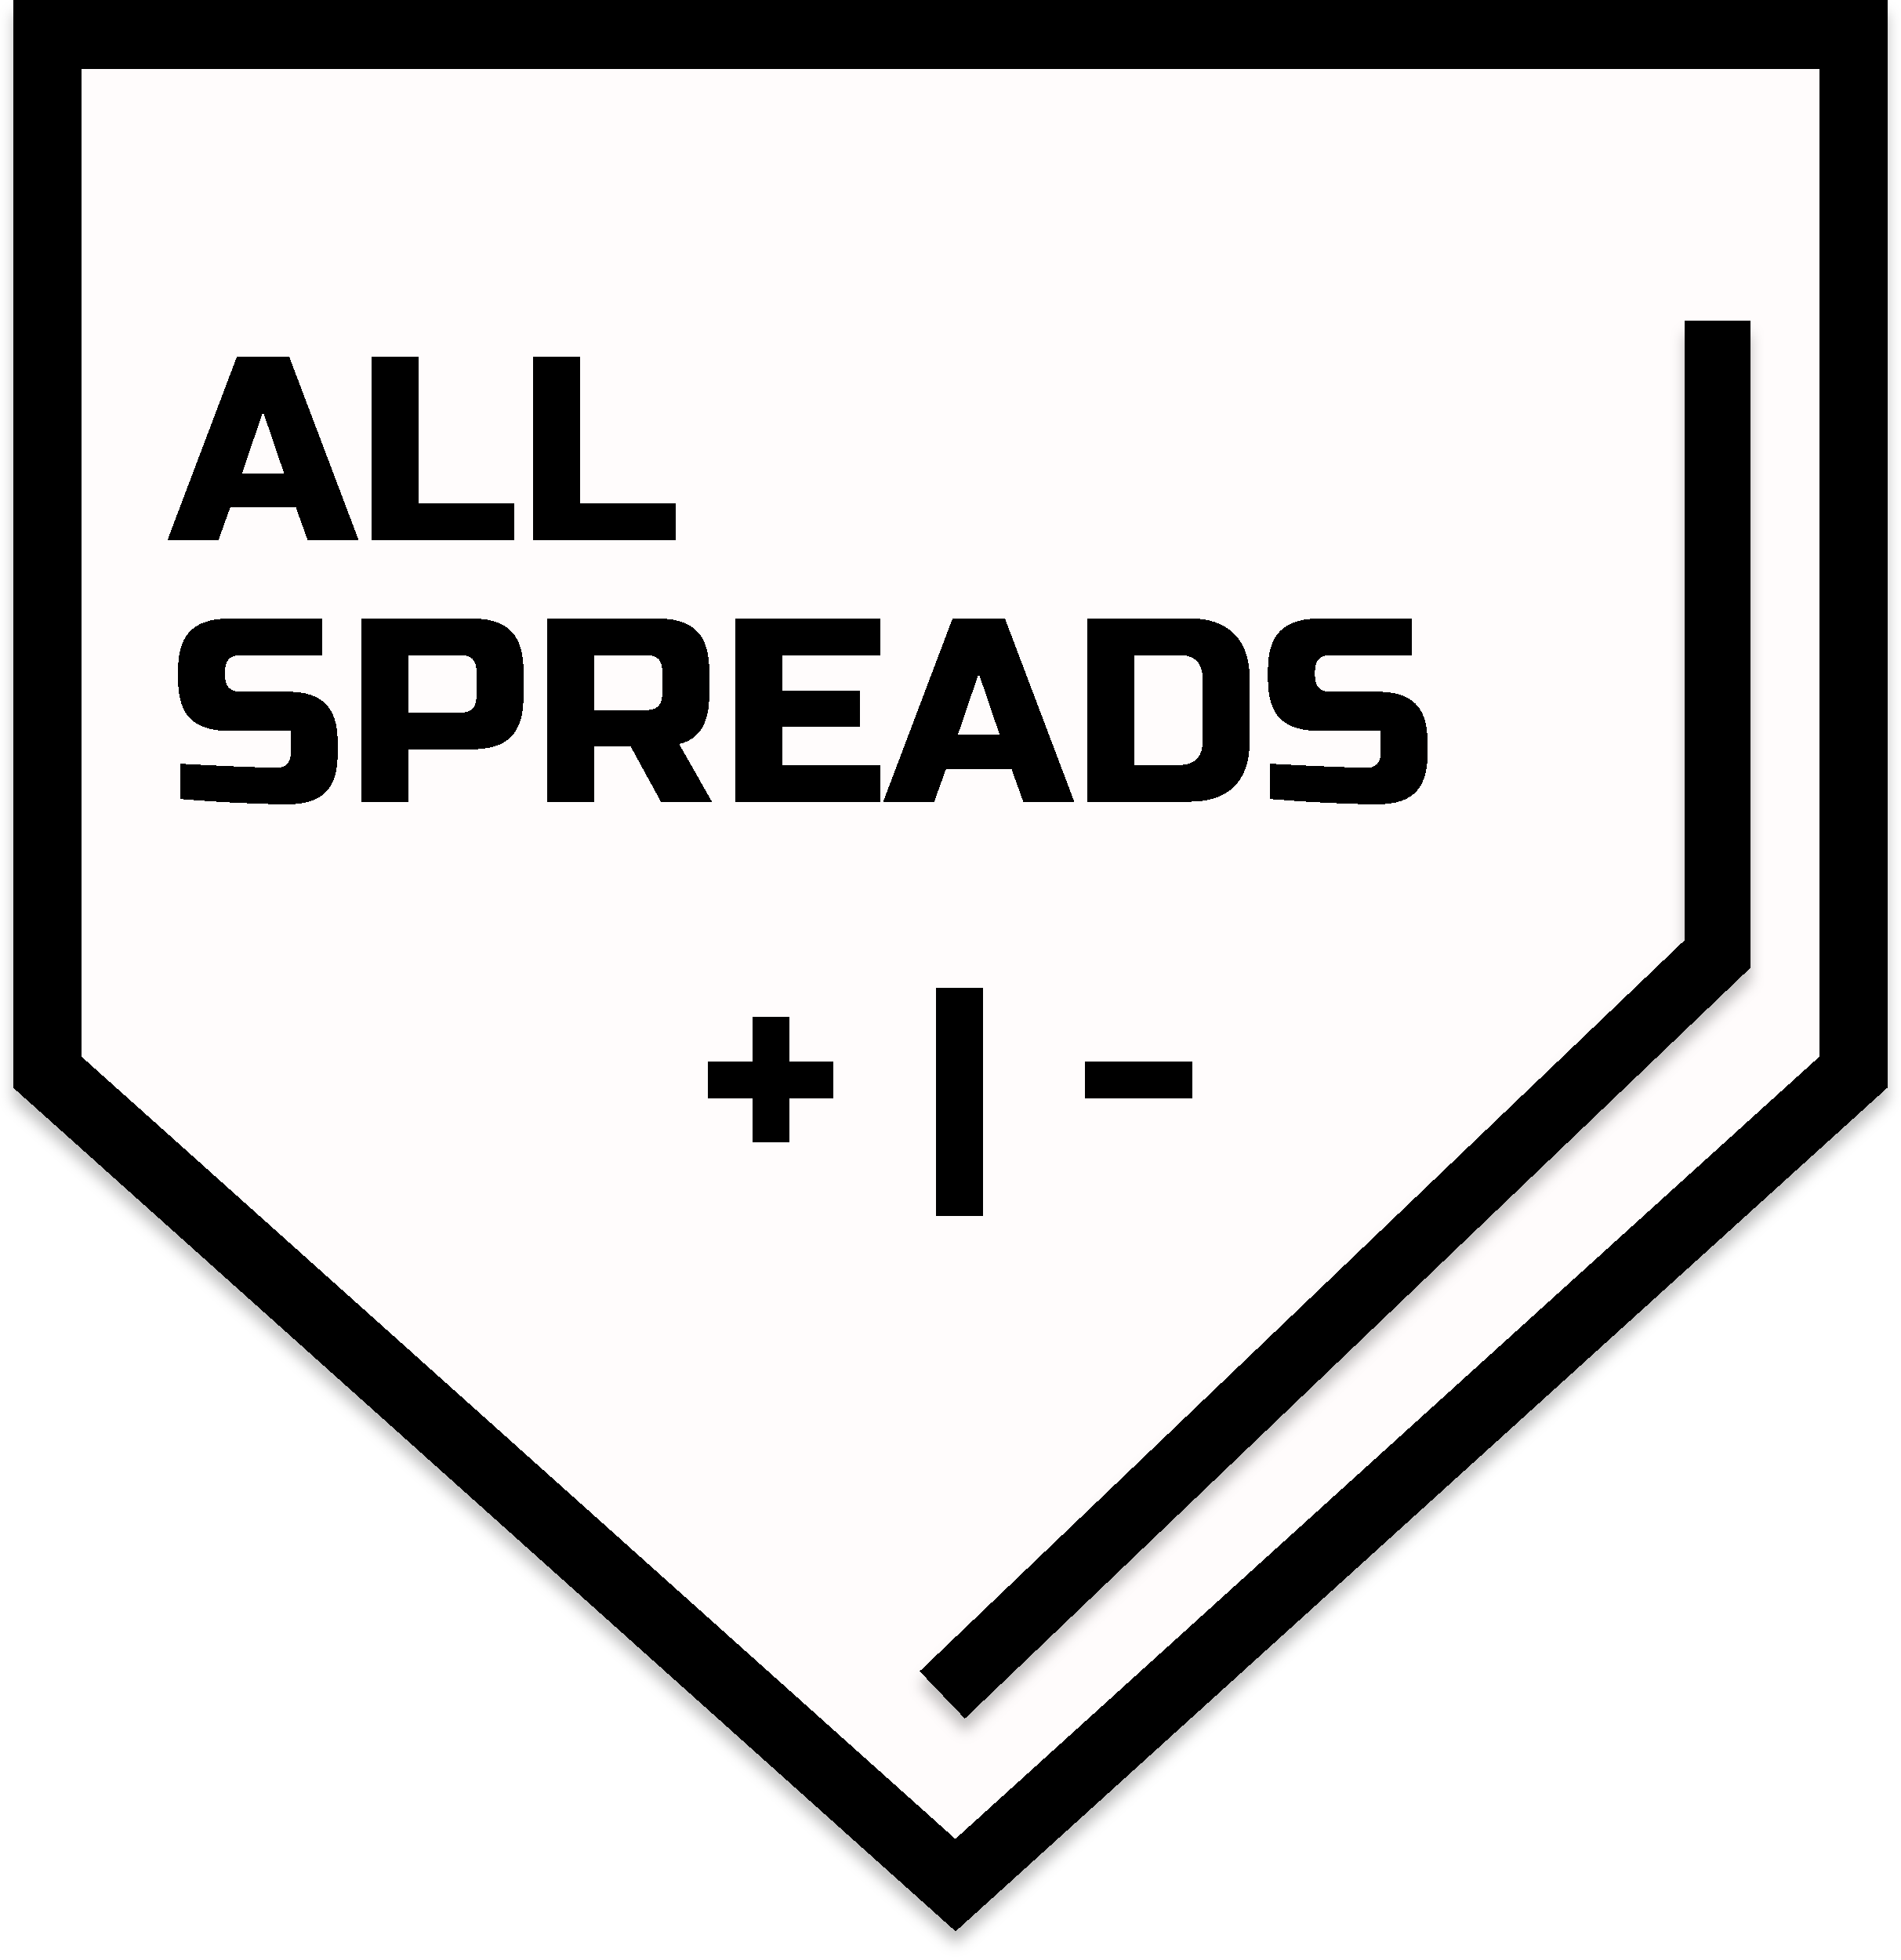
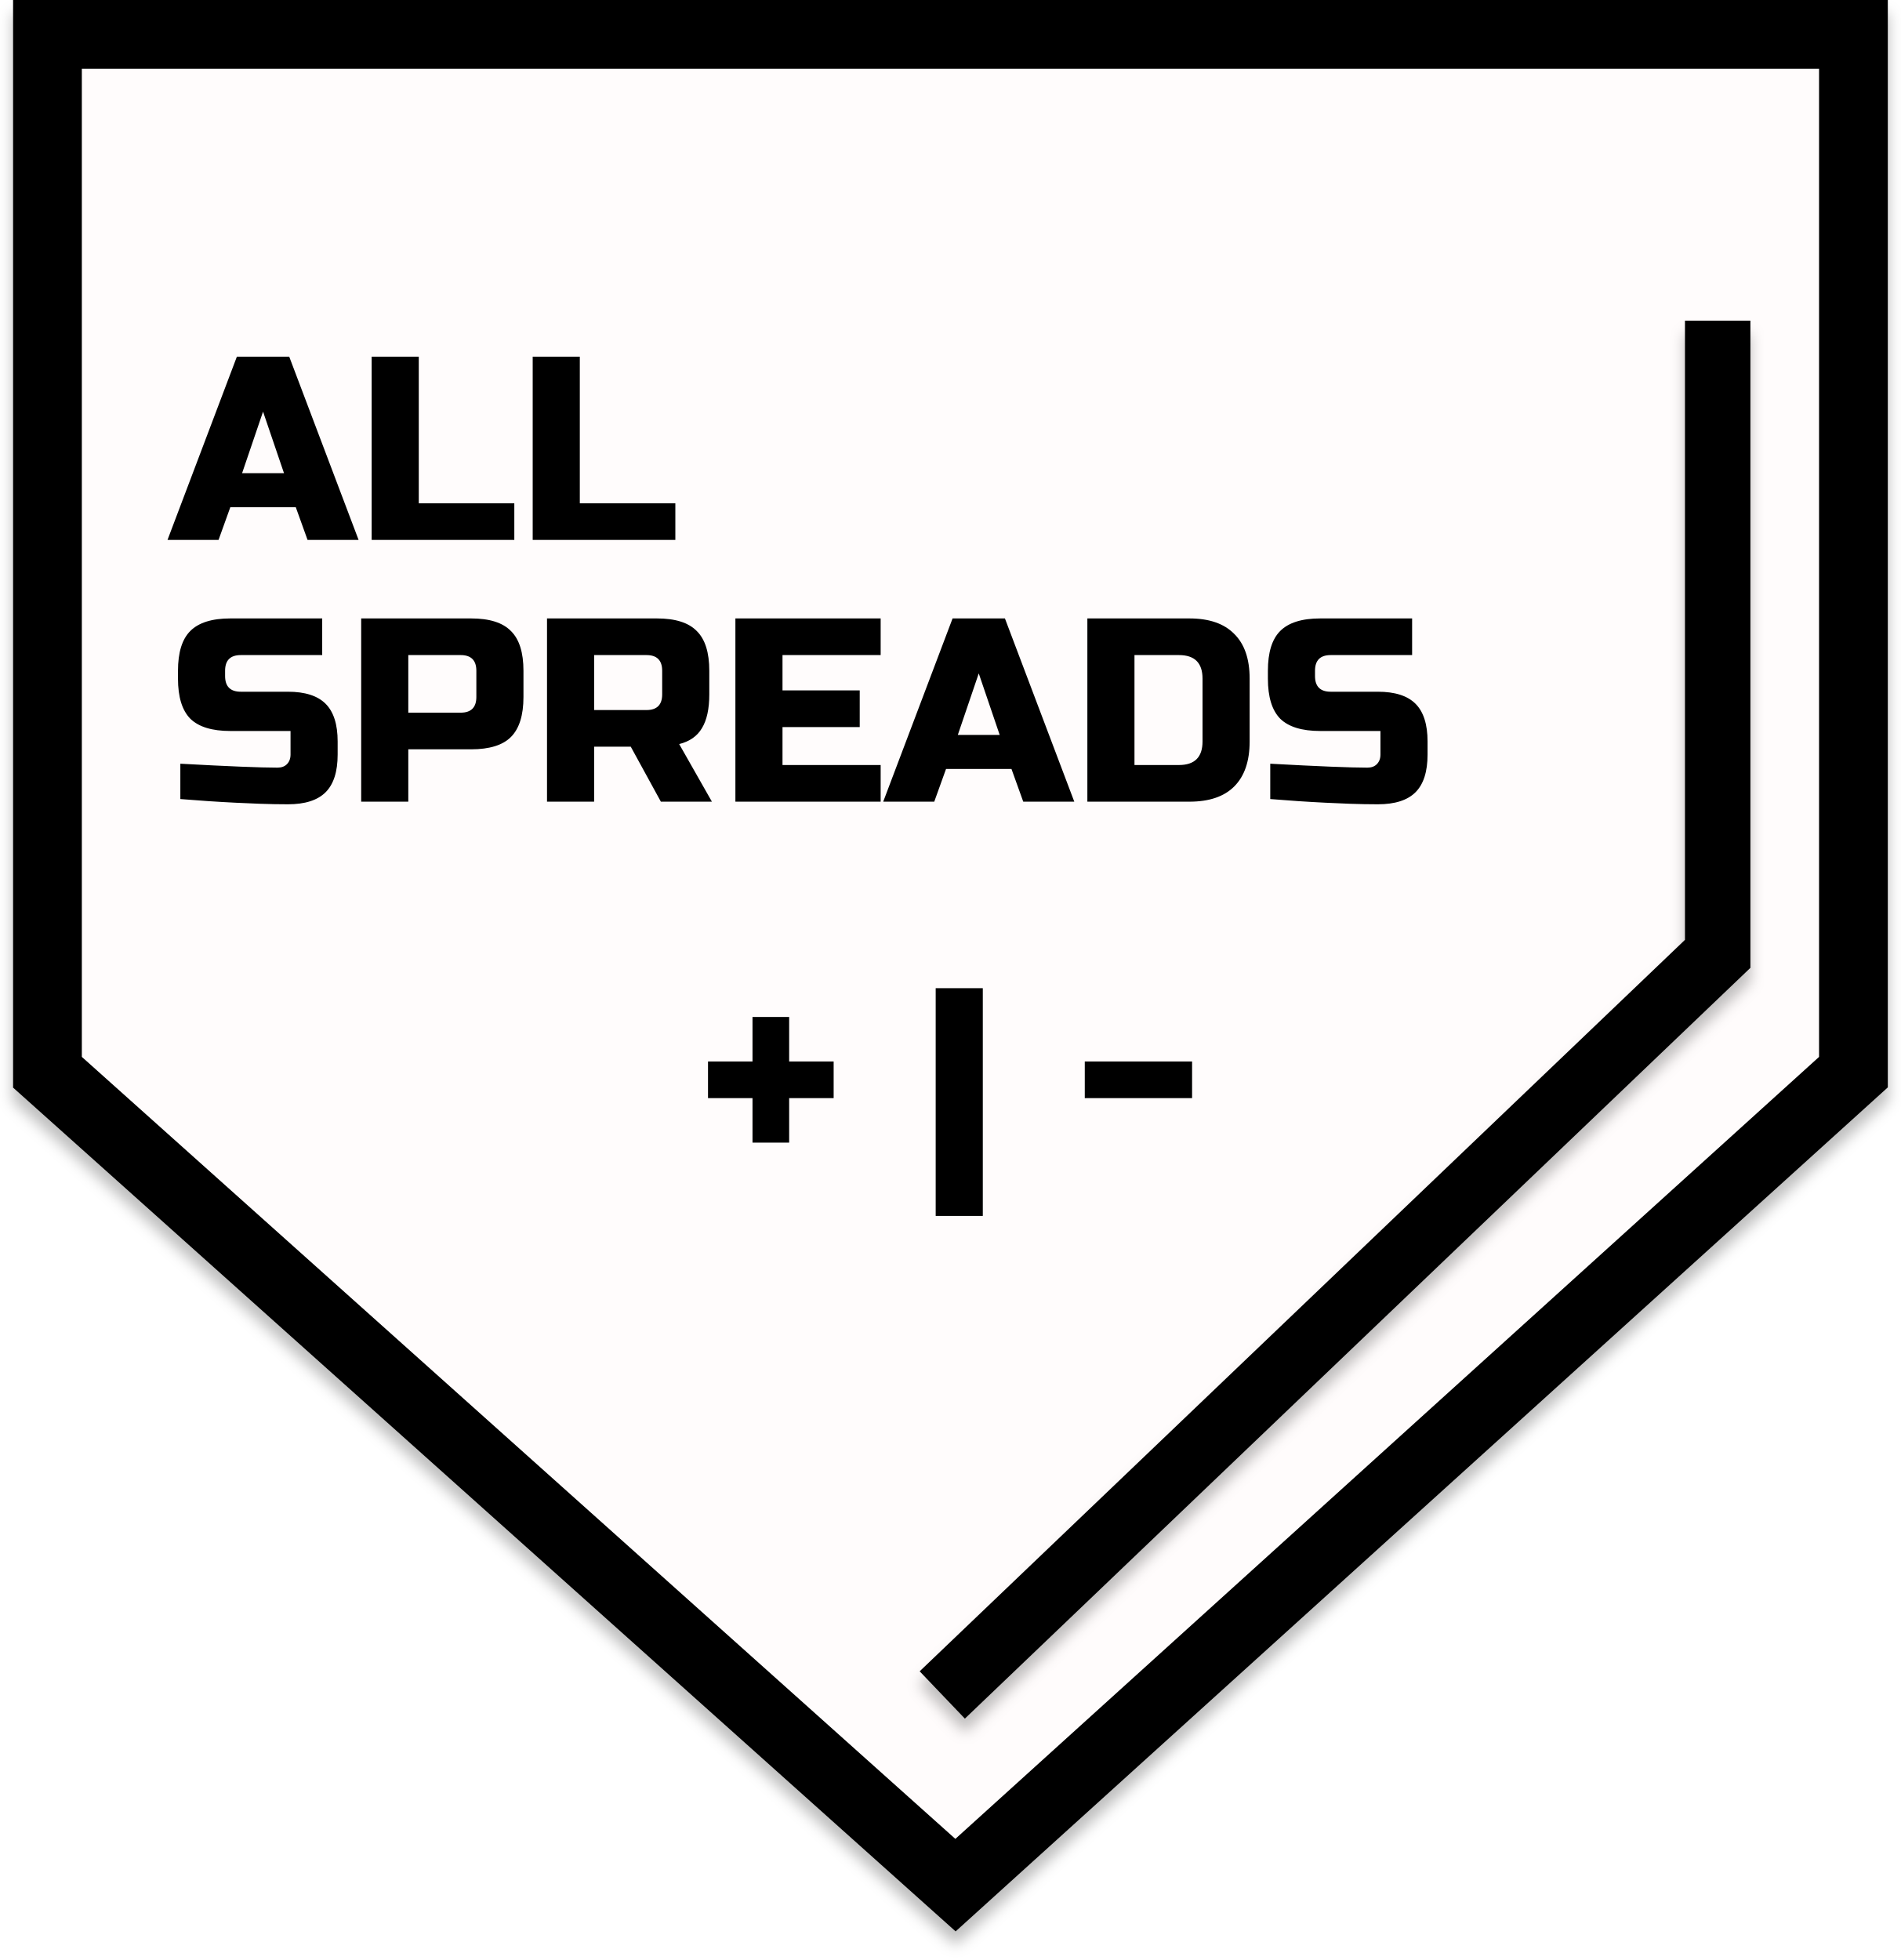
- <svg xmlns="http://www.w3.org/2000/svg" width="581" height="599" viewBox="0 0 581 599" fill="none" shape-rendering="crispEdges">
+ <svg xmlns="http://www.w3.org/2000/svg" width="581" height="599" viewBox="0 0 581 599" fill="none" shape-rendering="geometricPrecision">
  <g filter="url(#filter0_d)">
    <path d="M556 323V21H290.5H25V323L292 562L556 323Z" fill="#FFFCFC" />
    <path d="M566.5 21V10.5H556H290.5H25H14.5V21V323V327.693L17.997 330.823L284.997 569.823L292.04 576.128L299.047 569.784L563.047 330.784L566.5 327.658V323V21Z" stroke="black" stroke-width="21" />
  </g>
  <g filter="url(#filter1_d)">
    <path d="M288 518L525 291.508V98" stroke="black" stroke-width="20" />
  </g>
  <path d="M66.8 165H51.2L72.4 109H88.4L109.6 165H94L90.4 155H70.4L66.8 165ZM74 144.6H86.8L80.4 125.8L74 144.6ZM127.997 153.8H157.197V165H113.597V109H127.997V153.8ZM177.216 153.8H206.416V165H162.816V109H177.216V153.8ZM55.12 233.4C69.733 234.2 79.627 234.6 84.8 234.6C86.027 234.6 86.987 234.253 87.68 233.56C88.427 232.813 88.8 231.827 88.8 230.6V223.4H70.4C64.8 223.4 60.72 222.147 58.16 219.64C55.653 217.08 54.4 213 54.4 207.4V205C54.4 199.4 55.653 195.347 58.16 192.84C60.72 190.28 64.8 189 70.4 189H98.48V200.2H73.6C70.4 200.2 68.8 201.8 68.8 205V206.6C68.8 209.8 70.4 211.4 73.6 211.4H88C93.227 211.4 97.067 212.627 99.52 215.08C101.973 217.533 103.2 221.373 103.2 226.6V230.6C103.2 235.827 101.973 239.667 99.52 242.12C97.067 244.573 93.227 245.8 88 245.8C85.28 245.8 82.4 245.747 79.36 245.64L72 245.32C66.56 245.053 60.933 244.68 55.12 244.2V233.4ZM110.394 189H143.994C149.594 189 153.647 190.28 156.154 192.84C158.714 195.347 159.994 199.4 159.994 205V213C159.994 218.6 158.714 222.68 156.154 225.24C153.647 227.747 149.594 229 143.994 229H124.794V245H110.394V189ZM145.594 205C145.594 201.8 143.994 200.2 140.794 200.2H124.794V217.8H140.794C143.994 217.8 145.594 216.2 145.594 213V205ZM167.191 189H200.791C206.391 189 210.444 190.28 212.951 192.84C215.511 195.347 216.791 199.4 216.791 205V212.2C216.791 216.627 216.044 220.067 214.551 222.52C213.111 224.973 210.791 226.6 207.591 227.4L217.591 245H201.991L192.791 228.2H181.591V245H167.191V189ZM202.391 205C202.391 201.8 200.791 200.2 197.591 200.2H181.591V217H197.591C200.791 217 202.391 215.4 202.391 212.2V205ZM269.169 245H224.769V189H269.169V200.2H239.169V211H262.769V222.2H239.169V233.8H269.169V245ZM285.55 245H269.95L291.15 189H307.15L328.35 245H312.75L309.15 235H289.15L285.55 245ZM292.75 224.6H305.55L299.15 205.8L292.75 224.6ZM363.547 189C369.574 189 374.134 190.573 377.227 193.72C380.374 196.813 381.947 201.373 381.947 207.4V226.6C381.947 232.627 380.374 237.213 377.227 240.36C374.134 243.453 369.574 245 363.547 245H332.347V189H363.547ZM367.547 207.4C367.547 202.6 365.147 200.2 360.347 200.2H346.747V233.8H360.347C365.147 233.8 367.547 231.4 367.547 226.6V207.4ZM388.245 233.4C402.858 234.2 412.752 234.6 417.925 234.6C419.152 234.6 420.112 234.253 420.805 233.56C421.552 232.813 421.925 231.827 421.925 230.6V223.4H403.525C397.925 223.4 393.845 222.147 391.285 219.64C388.778 217.08 387.525 213 387.525 207.4V205C387.525 199.4 388.778 195.347 391.285 192.84C393.845 190.28 397.925 189 403.525 189H431.605V200.2H406.725C403.525 200.2 401.925 201.8 401.925 205V206.6C401.925 209.8 403.525 211.4 406.725 211.4H421.125C426.352 211.4 430.192 212.627 432.645 215.08C435.098 217.533 436.325 221.373 436.325 226.6V230.6C436.325 235.827 435.098 239.667 432.645 242.12C430.192 244.573 426.352 245.8 421.125 245.8C418.405 245.8 415.525 245.747 412.485 245.64L405.125 245.32C399.685 245.053 394.058 244.68 388.245 244.2V233.4Z" fill="black" />
  <path d="M241.2 324.4H254.8V335.6H241.2V349.2H230V335.6H216.4V324.4H230V310.8H241.2V324.4ZM300.388 371.6H285.988V302H300.388V371.6ZM331.556 335.6V324.4H364.356V335.6H331.556Z" fill="black" />
  <defs>
    <filter id="filter0_d" x="0" y="0" width="581" height="598.255" filterUnits="userSpaceOnUse" color-interpolation-filters="sRGB">
      <feFlood flood-opacity="0" result="BackgroundImageFix" />
      <feColorMatrix in="SourceAlpha" type="matrix" values="0 0 0 0 0 0 0 0 0 0 0 0 0 0 0 0 0 0 127 0" />
      <feOffset dy="4" />
      <feGaussianBlur stdDeviation="2" />
      <feColorMatrix type="matrix" values="0 0 0 0 0 0 0 0 0 0 0 0 0 0 0 0 0 0 0.25 0" />
      <feBlend mode="normal" in2="BackgroundImageFix" result="effect1_dropShadow" />
      <feBlend mode="normal" in="SourceGraphic" in2="effect1_dropShadow" result="shape" />
    </filter>
    <filter id="filter1_d" x="277.091" y="98" width="261.909" height="435.23" filterUnits="userSpaceOnUse" color-interpolation-filters="sRGB">
      <feFlood flood-opacity="0" result="BackgroundImageFix" />
      <feColorMatrix in="SourceAlpha" type="matrix" values="0 0 0 0 0 0 0 0 0 0 0 0 0 0 0 0 0 0 127 0" />
      <feOffset dy="4" />
      <feGaussianBlur stdDeviation="2" />
      <feColorMatrix type="matrix" values="0 0 0 0 0 0 0 0 0 0 0 0 0 0 0 0 0 0 0.25 0" />
      <feBlend mode="normal" in2="BackgroundImageFix" result="effect1_dropShadow" />
      <feBlend mode="normal" in="SourceGraphic" in2="effect1_dropShadow" result="shape" />
    </filter>
  </defs>
</svg>
